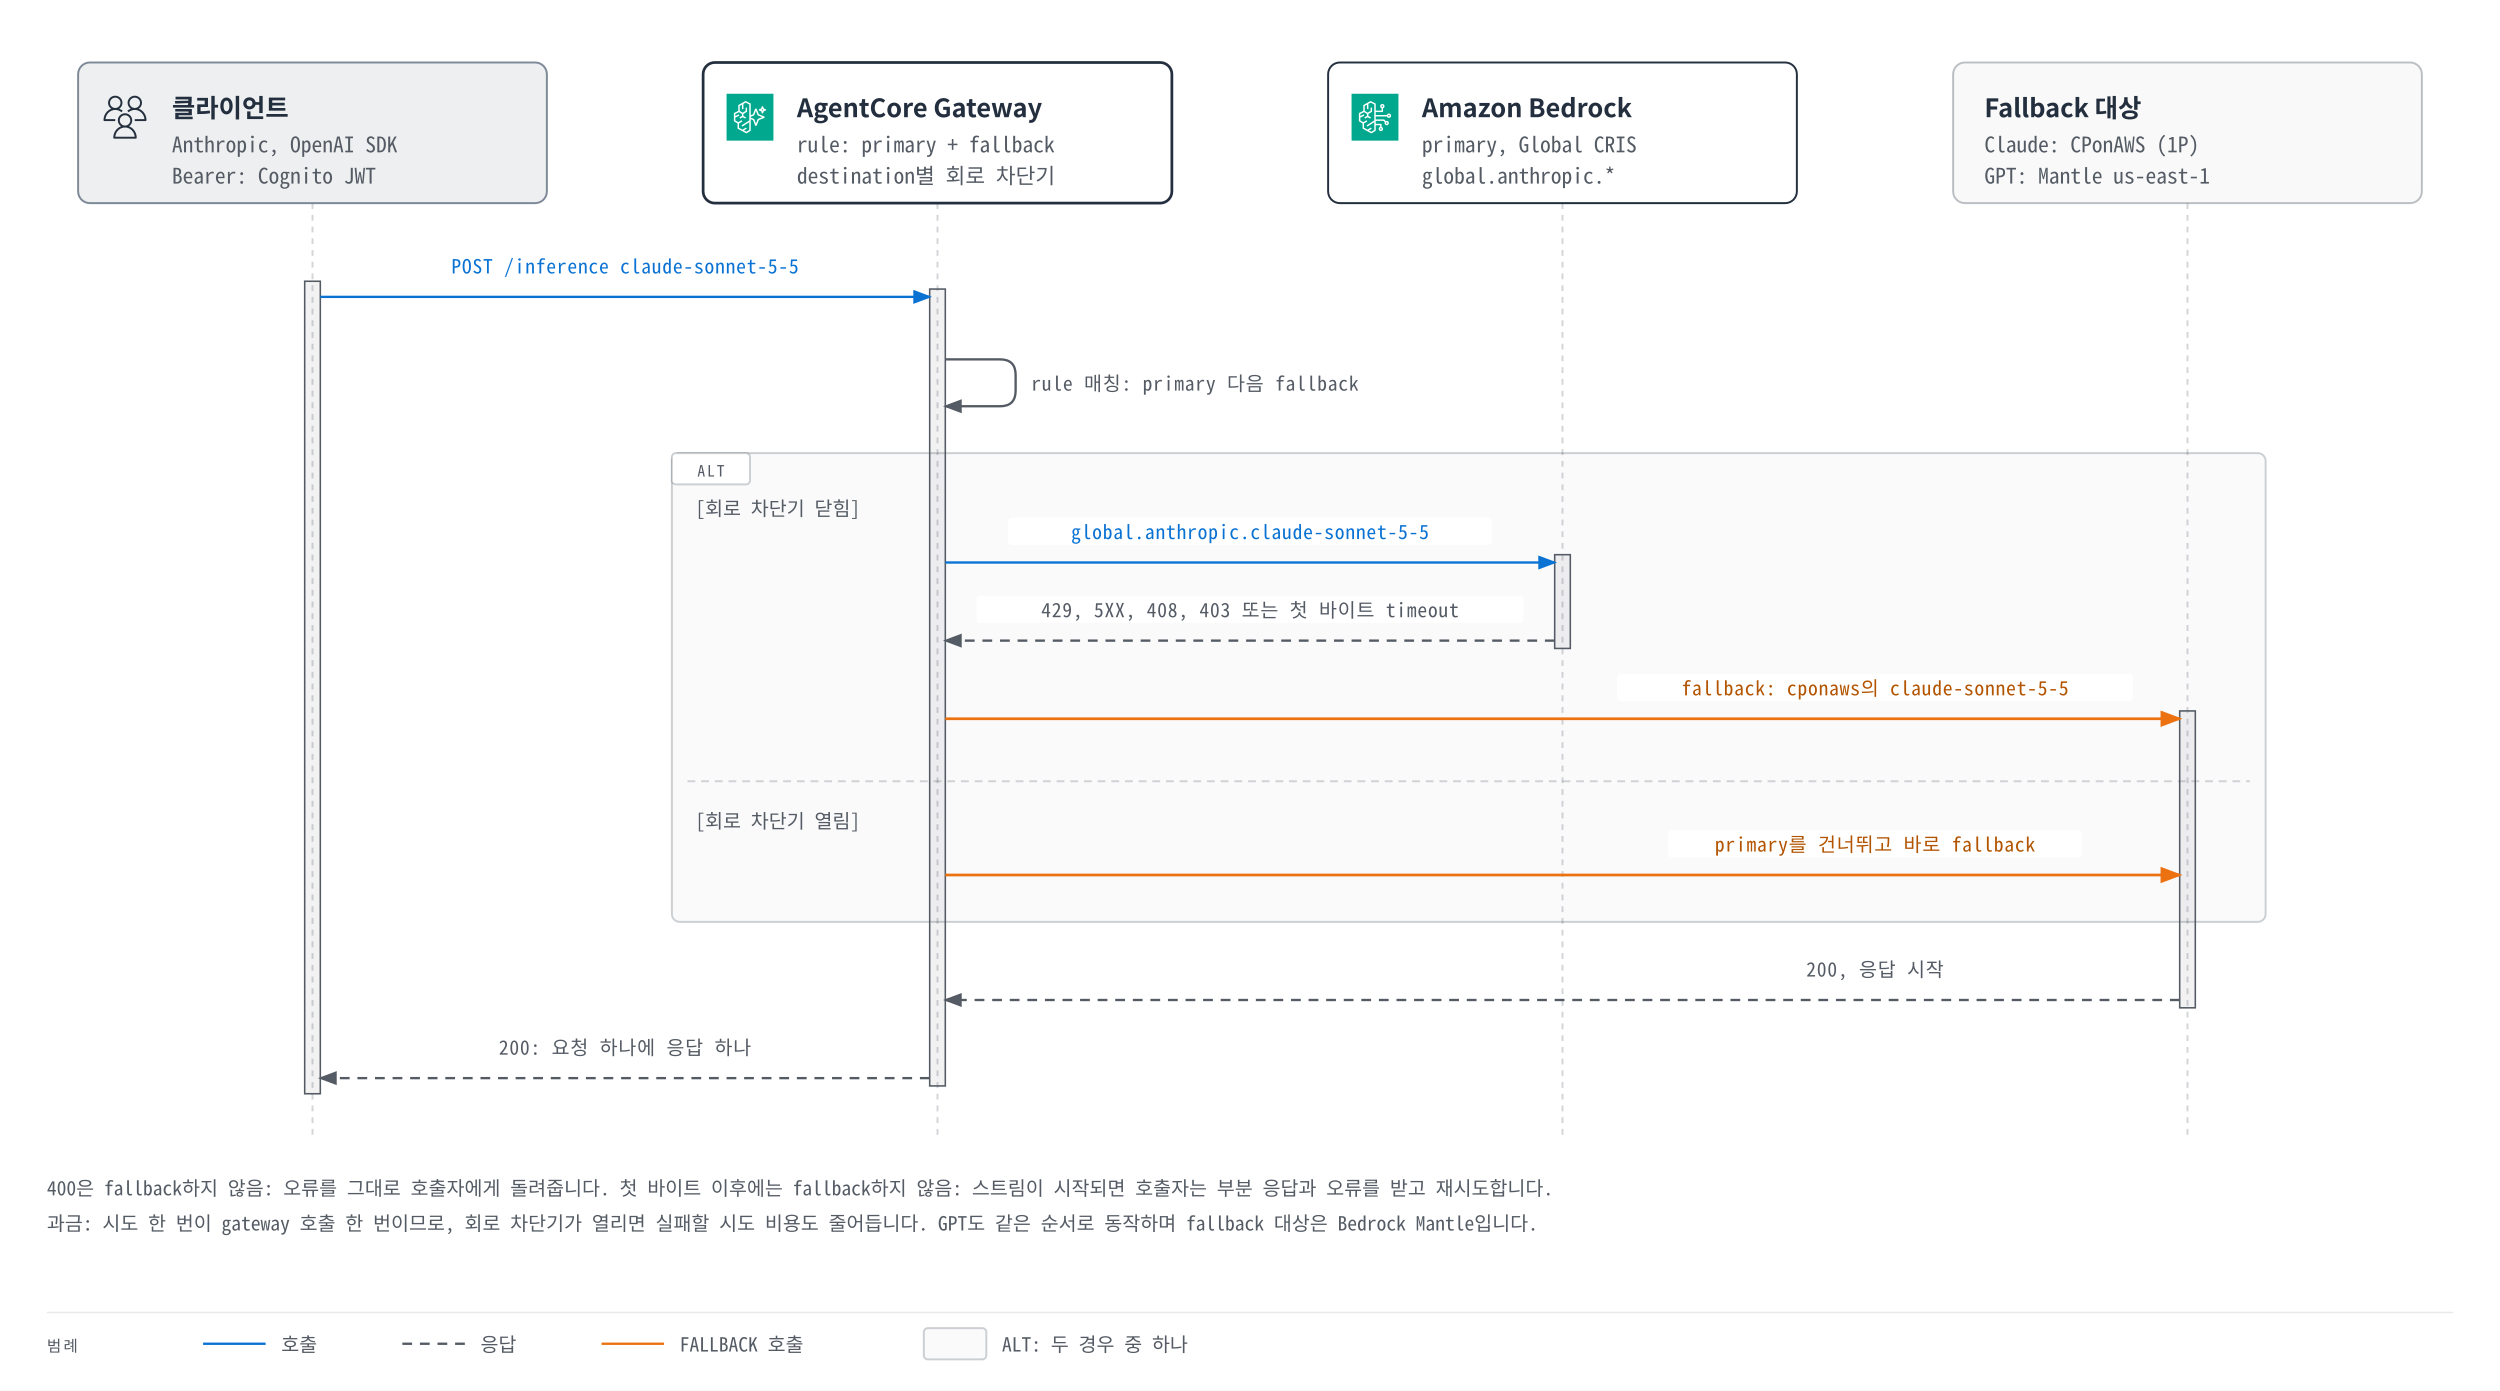
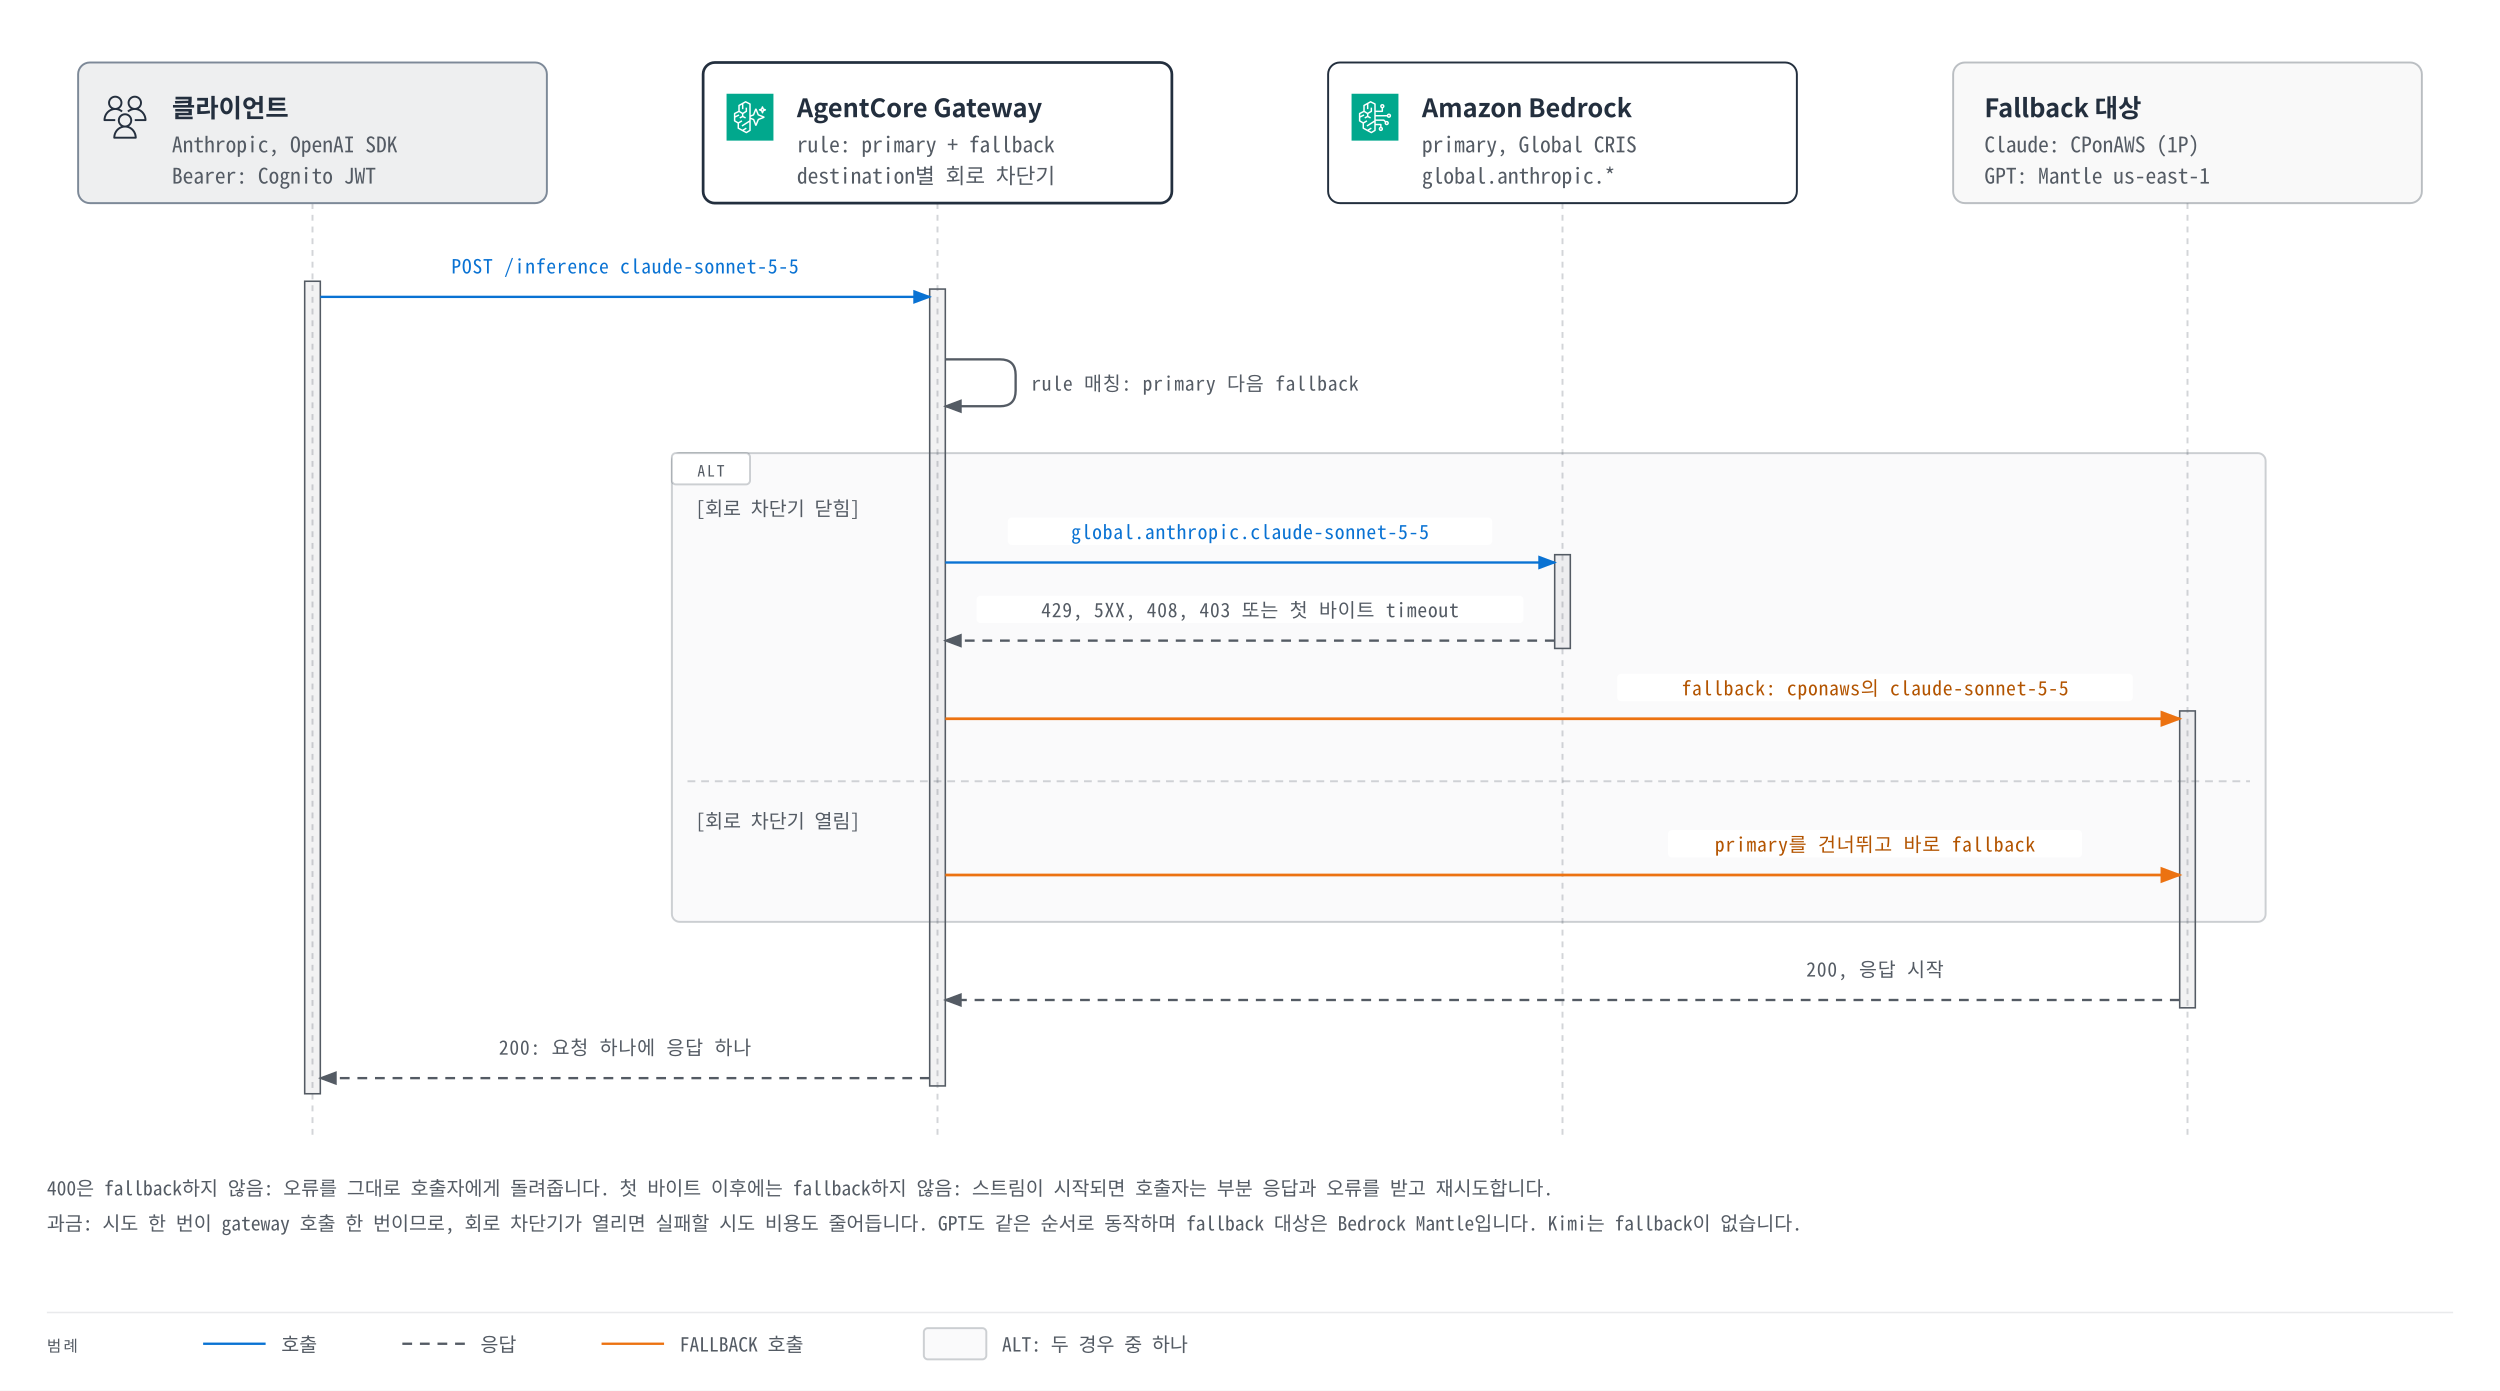
<svg xmlns="http://www.w3.org/2000/svg" viewBox="0 0 1280 712" role="img" aria-labelledby="seq-ko-title seq-ko-desc">
  <defs>
    <style>@font-face { font-family: 'Amazon Ember'; font-weight: 400; font-style: normal; src: local('Amazon Ember'), url('fonts/AmazonEmber_W_Rg.woff2') format('woff2'); }@font-face { font-family: 'Amazon Ember'; font-weight: 400; font-style: italic; src: local('Amazon Ember Italic'), local('Amazon Ember'), url('fonts/AmazonEmber_W_RgIt.woff2') format('woff2'); }@font-face { font-family: 'Amazon Ember'; font-weight: 600; font-style: normal; src: local('Amazon Ember Medium'), local('Amazon Ember'), url('fonts/AmazonEmber_W_SBd.woff2') format('woff2'); }@font-face { font-family: 'Amazon Ember'; font-weight: 700; font-style: normal; src: local('Amazon Ember Bold'), local('Amazon Ember'), url('fonts/AmazonEmber_W_Bd.woff2') format('woff2'); }@font-face { font-family: 'Amazon Ember Mono'; font-weight: 400; font-style: normal; src: local('Amazon Ember Mono'), url('fonts/AmazonEmberMono_W_Rg.woff2') format('woff2'); }@font-face { font-family: 'Amazon Ember Mono'; font-weight: 700; font-style: normal; src: local('Amazon Ember Mono Bold'), local('Amazon Ember Mono'), url('fonts/AmazonEmberMono_W_Bd.woff2') format('woff2'); }</style>
    <marker id="seq-ko-arrow" markerWidth="8" markerHeight="6" refX="7" refY="3" orient="auto">
      <polygon points="0 0, 8 3, 0 6" fill="#545B64" />
    </marker>
    <marker id="seq-ko-accent" markerWidth="8" markerHeight="6" refX="7" refY="3" orient="auto">
      <polygon points="0 0, 8 3, 0 6" fill="#EC7211" />
    </marker>
    <marker id="seq-ko-link" markerWidth="8" markerHeight="6" refX="7" refY="3" orient="auto">
      <polygon points="0 0, 8 3, 0 6" fill="#0972D3" />
    </marker>
    <marker id="seq-ko-ink" markerWidth="8" markerHeight="6" refX="7" refY="3" orient="auto">
      <polygon points="0 0, 8 3, 0 6" fill="#232F3E" />
    </marker>
  </defs>
  <rect width="100%" height="100%" fill="#ffffff" />
  <line x1="160" y1="104" x2="160" y2="584" stroke="rgba(35,47,62,0.20)" stroke-width="1" stroke-dasharray="3,3" />
  <line x1="480" y1="104" x2="480" y2="584" stroke="rgba(35,47,62,0.20)" stroke-width="1" stroke-dasharray="3,3" />
  <line x1="800" y1="104" x2="800" y2="584" stroke="rgba(35,47,62,0.20)" stroke-width="1" stroke-dasharray="3,3" />
  <line x1="1120" y1="104" x2="1120" y2="584" stroke="rgba(35,47,62,0.20)" stroke-width="1" stroke-dasharray="3,3" />
  <rect x="344" y="232" width="816" height="240" rx="4" fill="rgba(35,47,62,0.02)" stroke="rgba(35,47,62,0.22)" stroke-width="1" />
  <rect x="344" y="232" width="40" height="16" rx="2" fill="#ffffff" stroke="rgba(35,47,62,0.22)" stroke-width="1" />
  <text x="364" y="244" fill="#545B64" font-size="8" font-family="'Amazon Ember Mono', 'D2Coding', 'Noto Sans Mono CJK KR', ui-monospace, monospace" text-anchor="middle" letter-spacing="0.12em">ALT</text>
  <text x="356" y="264" fill="#545B64" font-size="10" font-family="'Amazon Ember Mono', 'D2Coding', 'Noto Sans Mono CJK KR', ui-monospace, monospace">[회로 차단기 닫힘]</text>
  <line x1="352" y1="400" x2="1152" y2="400" stroke="rgba(35,47,62,0.20)" stroke-width="1" stroke-dasharray="4,3" />
  <text x="356" y="424" fill="#545B64" font-size="10" font-family="'Amazon Ember Mono', 'D2Coding', 'Noto Sans Mono CJK KR', ui-monospace, monospace">[회로 차단기 열림]</text>
  <rect x="156" y="144" width="8" height="416" fill="rgba(35,47,62,0.06)" stroke="#545B64" stroke-width="0.8" />
  <rect x="476" y="148" width="8" height="408" fill="rgba(35,47,62,0.06)" stroke="#545B64" stroke-width="0.8" />
  <rect x="796" y="284" width="8" height="48" fill="rgba(35,47,62,0.06)" stroke="#545B64" stroke-width="0.8" />
  <rect x="1116" y="364" width="8" height="152" fill="rgba(35,47,62,0.06)" stroke="#545B64" stroke-width="0.8" />
  <path d="M 164,152 H 476" fill="none" stroke="#0972D3" stroke-width="1.2" marker-end="url(#seq-ko-link)" />
  <rect x="196" y="129" width="248" height="14" rx="2" fill="#ffffff" />
  <text x="320" y="140" fill="#0972D3" font-size="10" font-family="'Amazon Ember Mono', 'D2Coding', 'Noto Sans Mono CJK KR', ui-monospace, monospace" text-anchor="middle" letter-spacing="0.04em">POST /inference  claude-sonnet-5-5</text>
  <path d="M 484,184 H 512 Q 520,184 520,192 V 200 Q 520,208 512,208 H 484" fill="none" stroke="#545B64" stroke-width="1.2" marker-end="url(#seq-ko-arrow)" />
  <rect x="524" y="189" width="220" height="14" rx="2" fill="#ffffff" />
  <text x="528" y="200" fill="#545B64" font-size="10" font-family="'Amazon Ember Mono', 'D2Coding', 'Noto Sans Mono CJK KR', ui-monospace, monospace" text-anchor="start" letter-spacing="0.04em">rule 매칭: primary 다음 fallback</text>
  <path d="M 484,288 H 796" fill="none" stroke="#0972D3" stroke-width="1.2" marker-end="url(#seq-ko-link)" />
  <rect x="516" y="265" width="248" height="14" rx="2" fill="#ffffff" />
  <text x="640" y="276" fill="#0972D3" font-size="10" font-family="'Amazon Ember Mono', 'D2Coding', 'Noto Sans Mono CJK KR', ui-monospace, monospace" text-anchor="middle" letter-spacing="0.04em">global.anthropic.claude-sonnet-5-5</text>
  <path d="M 796,328 H 484" fill="none" stroke="#545B64" stroke-width="1.2" stroke-dasharray="5,4" marker-end="url(#seq-ko-arrow)" />
  <rect x="500" y="305" width="280" height="14" rx="2" fill="#ffffff" />
  <text x="640" y="316" fill="#545B64" font-size="10" font-family="'Amazon Ember Mono', 'D2Coding', 'Noto Sans Mono CJK KR', ui-monospace, monospace" text-anchor="middle" letter-spacing="0.04em">429, 5XX, 408, 403 또는 첫 바이트 timeout</text>
  <path d="M 484,368 H 1116" fill="none" stroke="#EC7211" stroke-width="1.4" marker-end="url(#seq-ko-accent)" />
  <rect x="828" y="345" width="264" height="14" rx="2" fill="#ffffff" />
  <text x="960" y="356" fill="#B35400" font-size="10" font-family="'Amazon Ember Mono', 'D2Coding', 'Noto Sans Mono CJK KR', ui-monospace, monospace" text-anchor="middle" letter-spacing="0.04em">fallback: cponaws의 claude-sonnet-5-5</text>
  <path d="M 484,448 H 1116" fill="none" stroke="#EC7211" stroke-width="1.4" marker-end="url(#seq-ko-accent)" />
  <rect x="854" y="425" width="212" height="14" rx="2" fill="#ffffff" />
  <text x="960" y="436" fill="#B35400" font-size="10" font-family="'Amazon Ember Mono', 'D2Coding', 'Noto Sans Mono CJK KR', ui-monospace, monospace" text-anchor="middle" letter-spacing="0.04em">primary를 건너뛰고 바로 fallback</text>
  <path d="M 1116,512 H 484" fill="none" stroke="#545B64" stroke-width="1.2" stroke-dasharray="5,4" marker-end="url(#seq-ko-arrow)" />
  <rect x="912" y="489" width="96" height="14" rx="2" fill="#ffffff" />
  <text x="960" y="500" fill="#545B64" font-size="10" font-family="'Amazon Ember Mono', 'D2Coding', 'Noto Sans Mono CJK KR', ui-monospace, monospace" text-anchor="middle" letter-spacing="0.04em">200, 응답 시작</text>
  <path d="M 476,552 H 164" fill="none" stroke="#545B64" stroke-width="1.2" stroke-dasharray="5,4" marker-end="url(#seq-ko-arrow)" />
  <rect x="238" y="529" width="164" height="14" rx="2" fill="#ffffff" />
  <text x="320" y="540" fill="#545B64" font-size="10" font-family="'Amazon Ember Mono', 'D2Coding', 'Noto Sans Mono CJK KR', ui-monospace, monospace" text-anchor="middle" letter-spacing="0.04em">200: 요청 하나에 응답 하나</text>
  <rect x="40" y="32" width="240" height="72" rx="6" fill="#ffffff" />
  <rect x="40" y="32" width="240" height="72" rx="6" fill="rgba(84,91,100,0.10)" stroke="#7D8998" stroke-width="1" />
  <g transform="translate(52,48) scale(0.5)" aria-hidden="true">
    <g stroke="none" stroke-width="1" fill="none" fill-rule="evenodd">
      <path d="M28.639,9.286 C28.639,6.371 31.052,4 34.019,4 C36.985,4 39.397,6.371 39.397,9.286 C39.397,12.201 36.985,14.572 34.019,14.572 C31.052,14.572 28.639,12.201 28.639,9.286 L28.639,9.286 Z M40.163,16.334 C39.516,15.932 38.833,15.6 38.128,15.333 C40.098,14.023 41.397,11.802 41.397,9.286 C41.397,5.269 38.087,2 34.019,2 C29.95,2 26.639,5.269 26.639,9.286 C26.639,11.796 27.932,14.014 29.895,15.325 C28.614,15.808 27.41,16.515 26.349,17.425 L27.652,18.943 C29.434,17.414 31.689,16.572 34,16.572 C35.802,16.572 37.569,17.077 39.109,18.033 C41.849,19.735 43.647,22.725 43.953,26 L34,26 L34,28 L45,28 C45.553,28 46,27.553 46,27 C46,22.657 43.764,18.57 40.163,16.334 L40.163,16.334 Z M8.639,9.286 C8.639,6.371 11.052,4 14.019,4 C16.985,4 19.397,6.371 19.397,9.286 C19.397,12.201 16.985,14.572 14.019,14.572 C11.052,14.572 8.639,12.201 8.639,9.286 L8.639,9.286 Z M14,26 L4.046,26 C4.53,20.717 8.81,16.572 14,16.572 C15.802,16.572 17.569,17.077 19.109,18.033 C19.541,18.302 19.958,18.608 20.349,18.943 L21.652,17.426 C21.184,17.024 20.684,16.657 20.163,16.334 C19.516,15.932 18.833,15.6 18.128,15.333 C20.098,14.023 21.397,11.802 21.397,9.286 C21.397,5.269 18.087,2 14.019,2 C9.95,2 6.639,5.269 6.639,9.286 C6.639,11.801 7.937,14.023 9.907,15.332 C5.302,17.071 2,21.638 2,27 C2,27.553 2.448,28 3,28 L14,28 L14,26 Z M14.046,44 C14.53,38.717 18.81,34.572 24,34.572 C25.802,34.572 27.569,35.077 29.109,36.033 C31.849,37.735 33.647,40.725 33.953,44 L14.046,44 Z M18.639,27.286 C18.639,24.371 21.052,22 24.019,22 C26.985,22 29.397,24.371 29.397,27.286 C29.397,30.201 26.985,32.572 24.019,32.572 C21.052,32.572 18.639,30.201 18.639,27.286 L18.639,27.286 Z M30.163,34.334 C29.516,33.932 28.833,33.6 28.128,33.333 C30.098,32.023 31.397,29.802 31.397,27.286 C31.397,23.269 28.087,20 24.019,20 C19.95,20 16.639,23.269 16.639,27.286 C16.639,29.801 17.937,32.023 19.907,33.332 C15.302,35.071 12,39.638 12,45 C12,45.553 12.448,46 13,46 L35,46 C35.553,46 36,45.553 36,45 C36,40.657 33.764,36.57 30.163,34.334 L30.163,34.334 Z" fill="#242F3E" />
    </g>
  </g>
  <text x="88" y="60" fill="#232F3E" font-size="13" font-weight="600" font-family="'Amazon Ember', 'Noto Sans CJK KR', 'Noto Sans KR', 'Apple SD Gothic Neo', 'Malgun Gothic', 'Helvetica Neue', Arial, sans-serif">클라이언트</text>
  <text x="88" y="78" fill="#545B64" font-size="11" font-family="'Amazon Ember Mono', 'D2Coding', 'Noto Sans Mono CJK KR', ui-monospace, monospace">Anthropic, OpenAI SDK</text>
  <text x="88" y="94" fill="#545B64" font-size="11" font-family="'Amazon Ember Mono', 'D2Coding', 'Noto Sans Mono CJK KR', ui-monospace, monospace">Bearer: Cognito JWT</text>
  <rect x="360" y="32" width="240" height="72" rx="6" fill="#ffffff" />
  <rect x="360" y="32" width="240" height="72" rx="6" fill="#ffffff" stroke="#232F3E" stroke-width="1.4" />
  <g transform="translate(372,48) scale(0.375)" aria-hidden="true">
    <g>
      <rect width="64" height="64" fill="#01A88D" />
      <path d="M53.372 21.073L50.897 20.08L49.933 17.634C49.781 17.252 49.413 17.001 49.002 17.001C48.591 17.002 48.222 17.253 48.071 17.636L47.098 20.116L44.638 21.07C44.253 21.22 43.999 21.591 44 22.005C44.001 22.418 44.257 22.789 44.643 22.936L47.155 23.897L48.062 26.348C48.205 26.735 48.572 26.995 48.985 27.001H49C49.407 27.001 49.774 26.754 49.928 26.375L50.938 23.869L53.36 22.934C53.743 22.786 53.997 22.418 54 22.007C54.003 21.597 53.754 21.226 53.372 21.073ZM49.813 22.159C49.556 22.259 49.35 22.461 49.246 22.718L49.04 23.229L48.873 22.777C48.773 22.507 48.562 22.293 48.293 22.19L47.782 21.995L48.23 21.821C48.49 21.72 48.697 21.515 48.799 21.254L49.004 20.732L49.159 21.127C49.25 21.437 49.488 21.686 49.793 21.792L50.27 21.983L49.813 22.159ZM51.215 30.853L44.008 27.963L41.197 20.838C41.008 20.357 40.551 20.046 40.034 20.046C39.517 20.046 39.059 20.357 38.87 20.839L36.031 28.075L33.001 29.251L33.002 13.998C33.002 13.619 32.788 13.273 32.449 13.104L26.447 10.105C26.151 9.958 25.803 9.966 25.515 10.126L16.515 15.126C16.197 15.302 16 15.637 16 16V23.382L10.553 26.105C10.214 26.275 10 26.621 10 27V37C10 37.351 10.184 37.677 10.485 37.857L15 40.566V47C15 47.366 15.2 47.703 15.521 47.878L26.521 53.878C26.671 53.959 26.835 54 27 54C27.179 54 27.356 53.952 27.515 53.857L32.515 50.857C32.815 50.677 33 50.351 33 50L33.001 34.765L36.214 35.993L38.866 43.162C39.046 43.649 39.499 43.97 40.019 43.977C40.025 43.977 40.032 43.978 40.039 43.978C40.551 43.978 41.004 43.673 41.198 43.195L44.14 35.905L51.199 33.18C51.682 32.994 51.996 32.539 52 32.022C52.003 31.504 51.695 31.045 51.215 30.853ZM26.977 51.848L23.774 50.102L27.515 47.857L26.485 46.143L21.738 48.991L17 46.406V40.566L21.515 37.857L20.485 36.143L16 38.834L12 36.434V32.618L17.447 29.895L16.553 28.105L12 30.382V27.618L16.956 25.14L21 27.566V30.382L17.553 32.105L18.447 33.895L22.003 32.117L25.557 33.877L26.443 32.085L23 30.38V27.566L27.515 24.857C27.815 24.677 28 24.351 28 24V19H26V23.434L22 25.834L18 23.434V16.588L21 14.922V21H23V13.811L26.024 12.13L31.002 14.616L31.001 36.45L20.463 43.156L21.537 44.844L31.001 38.822L31 49.434L26.977 51.848ZM43.015 34.195C42.757 34.295 42.551 34.498 42.447 34.754L40.068 40.649L37.932 34.873C37.832 34.603 37.62 34.39 37.352 34.287L33.001 32.624L33.001 31.395L37.163 29.78C37.424 29.679 37.631 29.474 37.732 29.213L40.036 23.344L42.243 28.939C42.318 29.291 42.585 29.575 42.926 29.684L48.702 32L43.015 34.195Z" fill="white" />
    </g>
  </g>
  <text x="408" y="60" fill="#232F3E" font-size="13" font-weight="600" font-family="'Amazon Ember', 'Noto Sans CJK KR', 'Noto Sans KR', 'Apple SD Gothic Neo', 'Malgun Gothic', 'Helvetica Neue', Arial, sans-serif">AgentCore Gateway</text>
  <text x="408" y="78" fill="#545B64" font-size="11" font-family="'Amazon Ember Mono', 'D2Coding', 'Noto Sans Mono CJK KR', ui-monospace, monospace">rule: primary + fallback</text>
  <text x="408" y="94" fill="#545B64" font-size="11" font-family="'Amazon Ember Mono', 'D2Coding', 'Noto Sans Mono CJK KR', ui-monospace, monospace">destination별 회로 차단기</text>
  <rect x="680" y="32" width="240" height="72" rx="6" fill="#ffffff" />
  <rect x="680" y="32" width="240" height="72" rx="6" fill="#ffffff" stroke="#232F3E" stroke-width="1" />
  <g transform="translate(692,48) scale(0.375)" aria-hidden="true">
    <g stroke="none" stroke-width="1" fill="none" fill-rule="evenodd">
      <g fill="#01A88D">
        <rect x="0" y="0" width="64" height="64" />
      </g>
      <g transform="translate(10, 10)" fill="#FFFFFF">
        <path d="M41,21 C40.448,21 40,20.551 40,20 C40,19.449 40.448,19 41,19 C41.552,19 42,19.449 42,20 C42,20.551 41.552,21 41,21 L41,21 Z M16.977,41.848 L13.774,40.102 L17.515,37.857 L16.485,36.143 L11.738,38.991 L7,36.406 L7,30.566 L11.515,27.857 L10.485,26.143 L6,28.834 L2,26.434 L2,22.618 L7.447,19.895 L6.553,18.105 L2,20.382 L2,17.618 L6.956,15.14 L11,17.566 L11,20.382 L7.553,22.105 L8.447,23.895 L12.003,22.117 L15.557,23.877 L16.443,22.085 L13,20.38 L13,17.566 L17.515,14.857 C17.815,14.677 18,14.351 18,14 L18,9 L16,9 L16,13.434 L12,15.834 L8,13.434 L8,6.588 L11,4.922 L11,11 L13,11 L13,3.811 L16.024,2.13 L21.002,4.616 L21.001,26.45 L10.463,33.156 L11.537,34.844 L21.001,28.822 L21,39.434 L16.977,41.848 Z M38,29 C38.552,29 39,29.449 39,30 C39,30.551 38.552,31 38,31 C37.448,31 37,30.551 37,30 C37,29.449 37.448,29 38,29 L38,29 Z M30,39 C29.448,39 29,38.551 29,38 C29,37.449 29.448,37 30,37 C30.552,37 31,37.449 31,38 C31,38.551 30.552,39 30,39 L30,39 Z M32,6 C32.552,6 33,6.449 33,7 C33,7.551 32.552,8 32,8 C31.448,8 31,7.551 31,7 C31,6.449 31.448,6 32,6 L32,6 Z M41,17 C39.698,17 38.598,17.839 38.184,19 L23.001,19 L23.001,15 L32,15 C32.553,15 33,14.552 33,14 L33,9.816 C34.161,9.402 35,8.302 35,7 C35,5.346 33.654,4 32,4 C30.346,4 29,5.346 29,7 C29,8.302 29.839,9.402 31,9.816 L31,13 L23.001,13 L23.002,3.998 C23.002,3.619 22.788,3.273 22.449,3.104 L16.447,0.105 C16.151,-0.042 15.803,-0.034 15.515,0.126 L6.515,5.126 C6.197,5.302 6,5.637 6,6 L6,13.382 L0.553,16.105 C0.214,16.275 0,16.621 0,17 L0,27 C0,27.351 0.185,27.677 0.485,27.857 L5,30.566 L5,37 C5,37.366 5.2,37.703 5.521,37.878 L16.521,43.878 C16.671,43.959 16.835,44 17,44 C17.179,44 17.356,43.952 17.515,43.857 L22.515,40.857 C22.815,40.677 23,40.351 23,40 L23,33 L29,33 L29,35.184 C27.839,35.598 27,36.698 27,38 C27,39.654 28.346,41 30,41 C31.654,41 33,39.654 33,38 C33,36.698 32.161,35.598 31,35.184 L31,32 C31,31.448 30.553,31 30,31 L23,31 L23.001,27 L33.586,27 L35.301,28.715 C35.113,29.106 35,29.538 35,30 C35,31.654 36.346,33 38,33 C39.654,33 41,31.654 41,30 C41,28.346 39.654,27 38,27 C37.538,27 37.106,27.113 36.715,27.301 L34.707,25.293 C34.52,25.105 34.266,25 34,25 L23.001,25 L23.001,21 L38.184,21 C38.598,22.161 39.698,23 41,23 C42.654,23 44,21.654 44,20 C44,18.346 42.654,17 41,17 L41,17 Z" />
      </g>
    </g>
  </g>
  <text x="728" y="60" fill="#232F3E" font-size="13" font-weight="600" font-family="'Amazon Ember', 'Noto Sans CJK KR', 'Noto Sans KR', 'Apple SD Gothic Neo', 'Malgun Gothic', 'Helvetica Neue', Arial, sans-serif">Amazon Bedrock</text>
  <text x="728" y="78" fill="#545B64" font-size="11" font-family="'Amazon Ember Mono', 'D2Coding', 'Noto Sans Mono CJK KR', ui-monospace, monospace">primary, Global CRIS</text>
  <text x="728" y="94" fill="#545B64" font-size="11" font-family="'Amazon Ember Mono', 'D2Coding', 'Noto Sans Mono CJK KR', ui-monospace, monospace">global.anthropic.*</text>
  <rect x="1000" y="32" width="240" height="72" rx="6" fill="#ffffff" />
  <rect x="1000" y="32" width="240" height="72" rx="6" fill="rgba(35,47,62,0.03)" stroke="rgba(35,47,62,0.30)" stroke-width="1" />
  <text x="1016" y="60" fill="#232F3E" font-size="13" font-weight="600" font-family="'Amazon Ember', 'Noto Sans CJK KR', 'Noto Sans KR', 'Apple SD Gothic Neo', 'Malgun Gothic', 'Helvetica Neue', Arial, sans-serif">Fallback 대상</text>
  <text x="1016" y="78" fill="#545B64" font-size="11" font-family="'Amazon Ember Mono', 'D2Coding', 'Noto Sans Mono CJK KR', ui-monospace, monospace">Claude: CPonAWS (1P)</text>
  <text x="1016" y="94" fill="#545B64" font-size="11" font-family="'Amazon Ember Mono', 'D2Coding', 'Noto Sans Mono CJK KR', ui-monospace, monospace">GPT: Mantle us-east-1</text>
  <text x="24" y="612" fill="#545B64" font-size="10" font-family="'Amazon Ember Mono', 'D2Coding', 'Noto Sans Mono CJK KR', ui-monospace, monospace">400은 fallback하지 않음: 오류를 그대로 호출자에게 돌려줍니다.   첫 바이트 이후에는 fallback하지 않음: 스트림이 시작되면 호출자는 부분 응답과 오류를 받고 재시도합니다.</text>
-   <text x="24" y="630" fill="#545B64" font-size="10" font-family="'Amazon Ember Mono', 'D2Coding', 'Noto Sans Mono CJK KR', ui-monospace, monospace">과금: 시도 한 번이 gateway 호출 한 번이므로, 회로 차단기가 열리면 실패할 시도 비용도 줄어듭니다.   GPT도 같은 순서로 동작하며 fallback 대상은 Bedrock Mantle입니다.</text>
+   <text x="24" y="630" fill="#545B64" font-size="10" font-family="'Amazon Ember Mono', 'D2Coding', 'Noto Sans Mono CJK KR', ui-monospace, monospace">과금: 시도 한 번이 gateway 호출 한 번이므로, 회로 차단기가 열리면 실패할 시도 비용도 줄어듭니다.   GPT도 같은 순서로 동작하며 fallback 대상은 Bedrock Mantle입니다. Kimi는 fallback이 없습니다.</text>
  <line x1="24" y1="672" x2="1256" y2="672" stroke="rgba(35,47,62,0.10)" stroke-width="0.8" />
  <text x="24" y="692" fill="#545B64" font-size="8" font-family="'Amazon Ember Mono', 'D2Coding', 'Noto Sans Mono CJK KR', ui-monospace, monospace" letter-spacing="0.14em">범례</text>
  <line x1="104" y1="688" x2="136" y2="688" stroke="#0972D3" stroke-width="1.2" />
  <text x="144" y="692" fill="#545B64" font-size="10" font-family="'Amazon Ember Mono', 'D2Coding', 'Noto Sans Mono CJK KR', ui-monospace, monospace">호출</text>
  <line x1="206" y1="688" x2="238" y2="688" stroke="#545B64" stroke-width="1.2" stroke-dasharray="5,4" />
  <text x="246" y="692" fill="#545B64" font-size="10" font-family="'Amazon Ember Mono', 'D2Coding', 'Noto Sans Mono CJK KR', ui-monospace, monospace">응답</text>
  <line x1="308" y1="688" x2="340" y2="688" stroke="#EC7211" stroke-width="1.2" />
  <text x="348" y="692" fill="#545B64" font-size="10" font-family="'Amazon Ember Mono', 'D2Coding', 'Noto Sans Mono CJK KR', ui-monospace, monospace">FALLBACK 호출</text>
  <rect x="473" y="680" width="32" height="16" rx="2" fill="rgba(35,47,62,0.02)" stroke="rgba(35,47,62,0.22)" stroke-width="1" />
  <text x="513" y="692" fill="#545B64" font-size="10" font-family="'Amazon Ember Mono', 'D2Coding', 'Noto Sans Mono CJK KR', ui-monospace, monospace">ALT: 두 경우 중 하나</text>
</svg>
